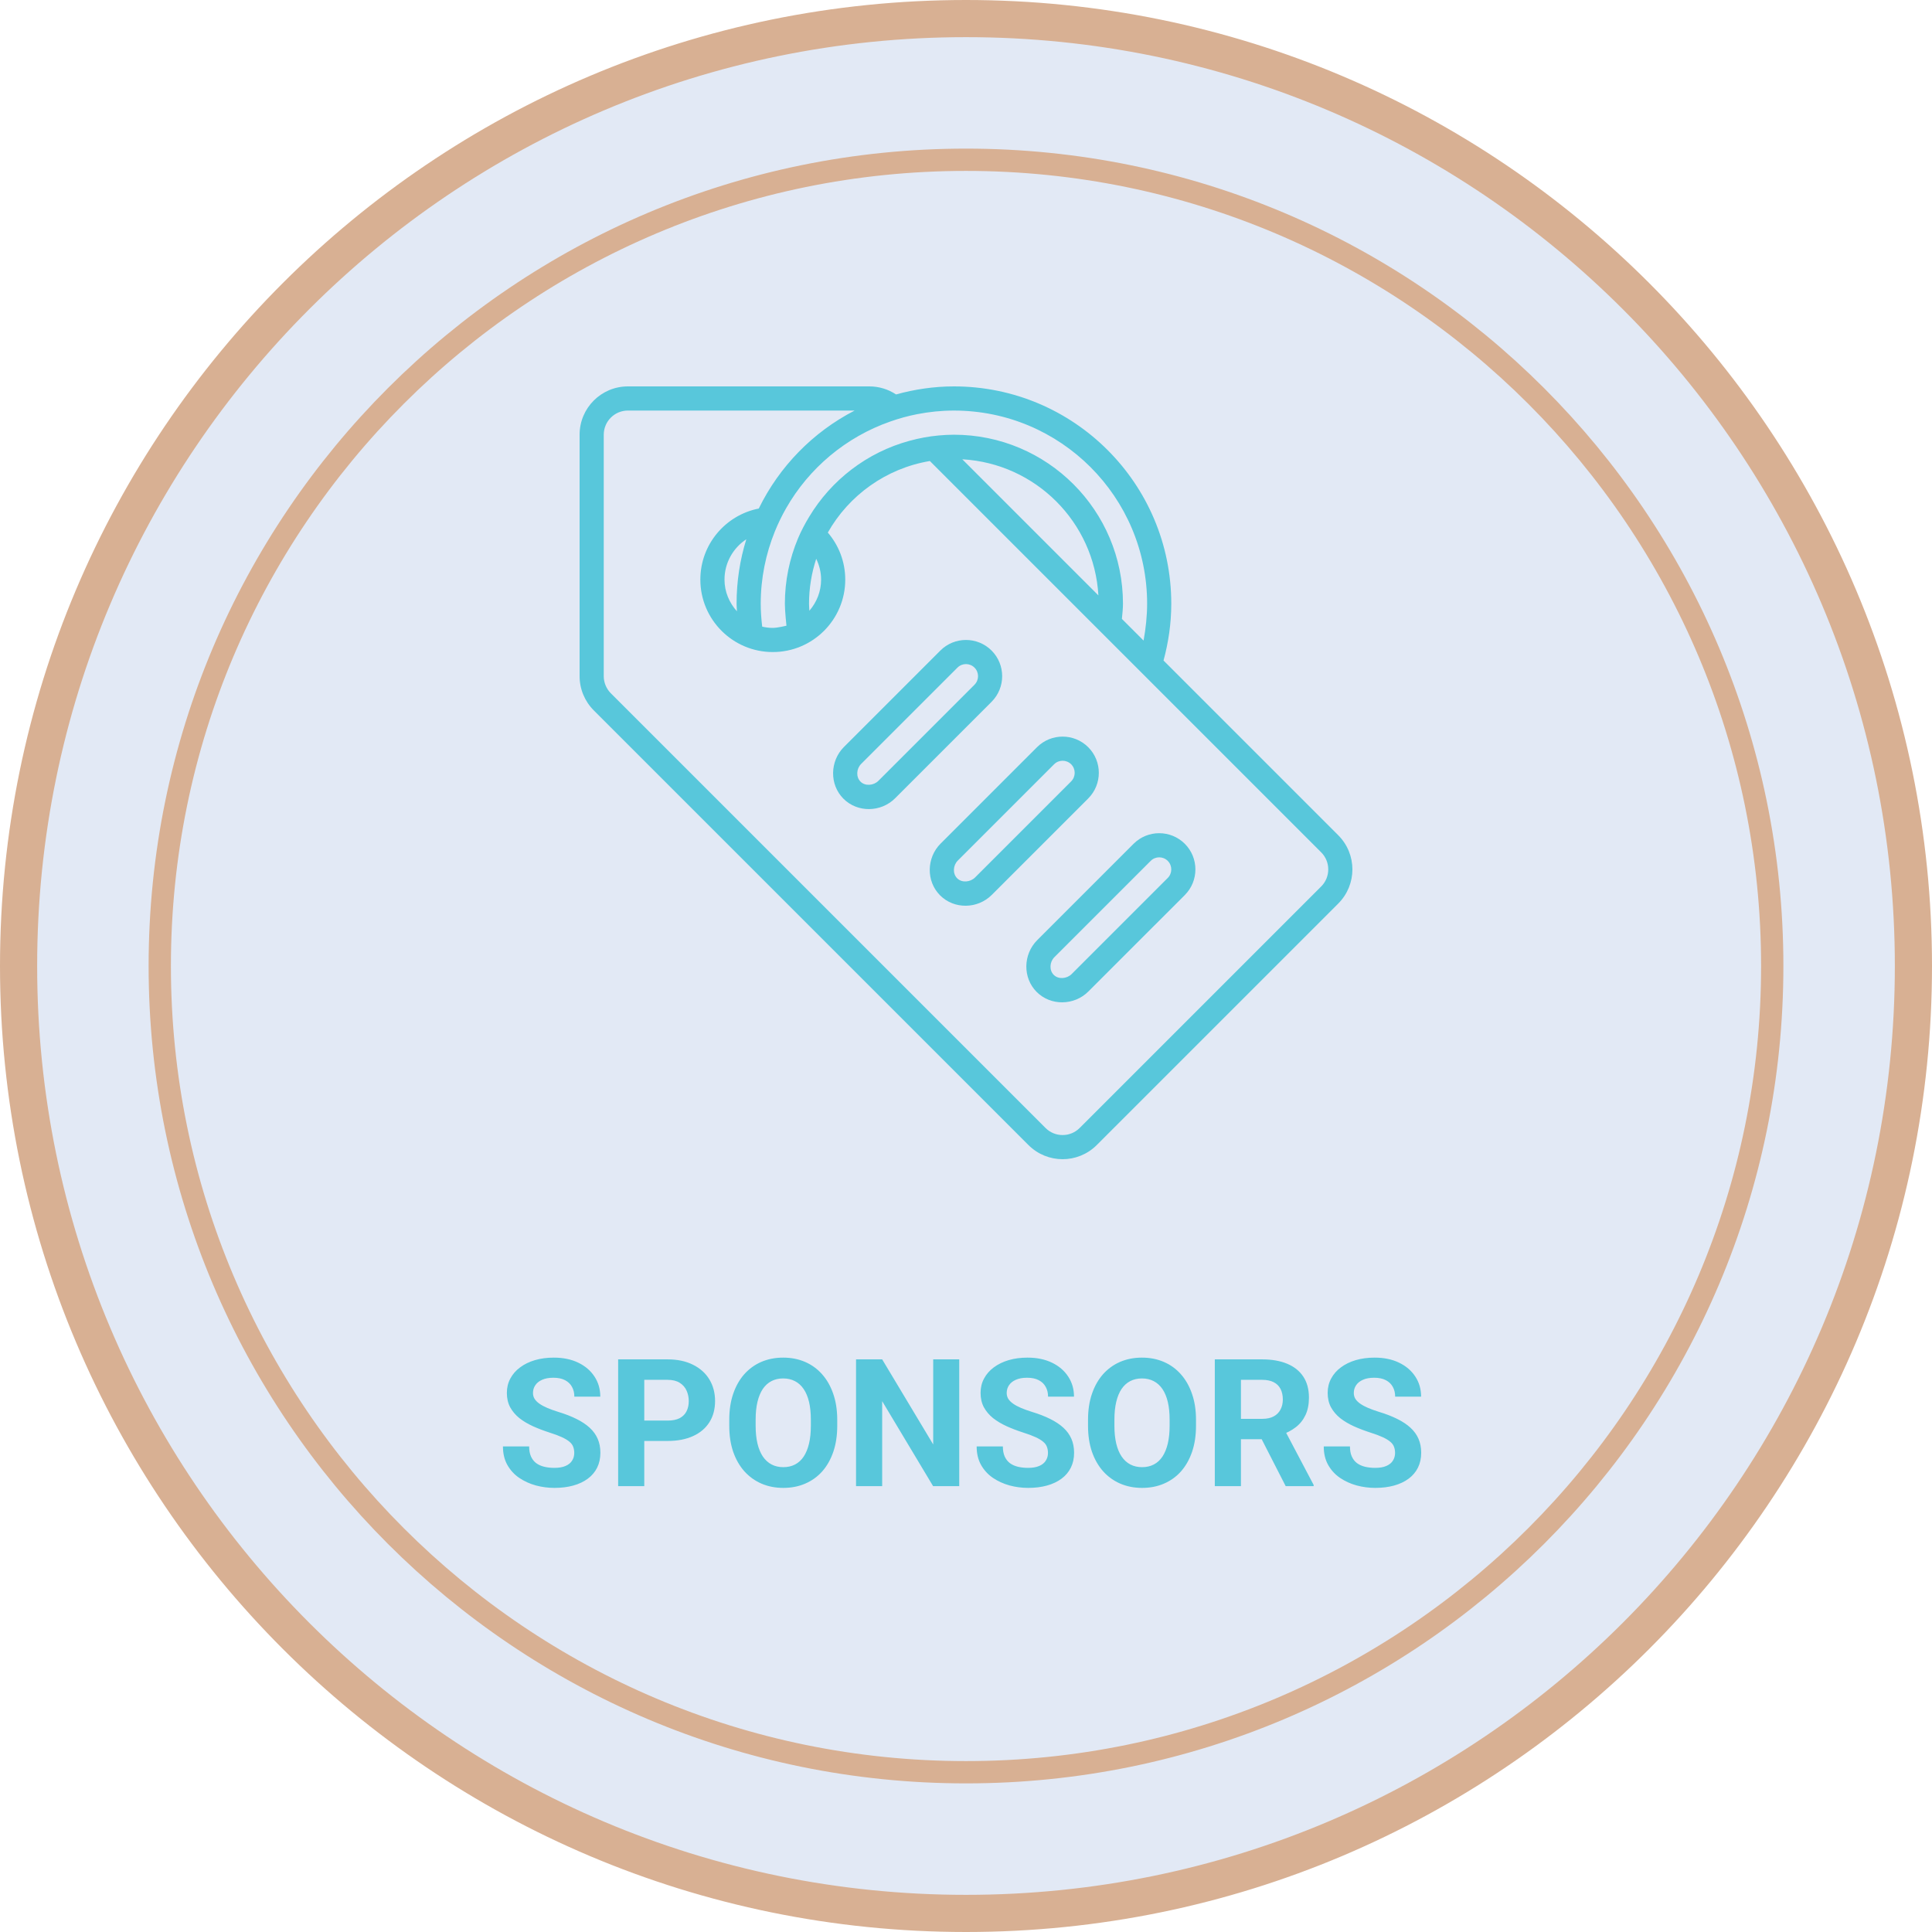
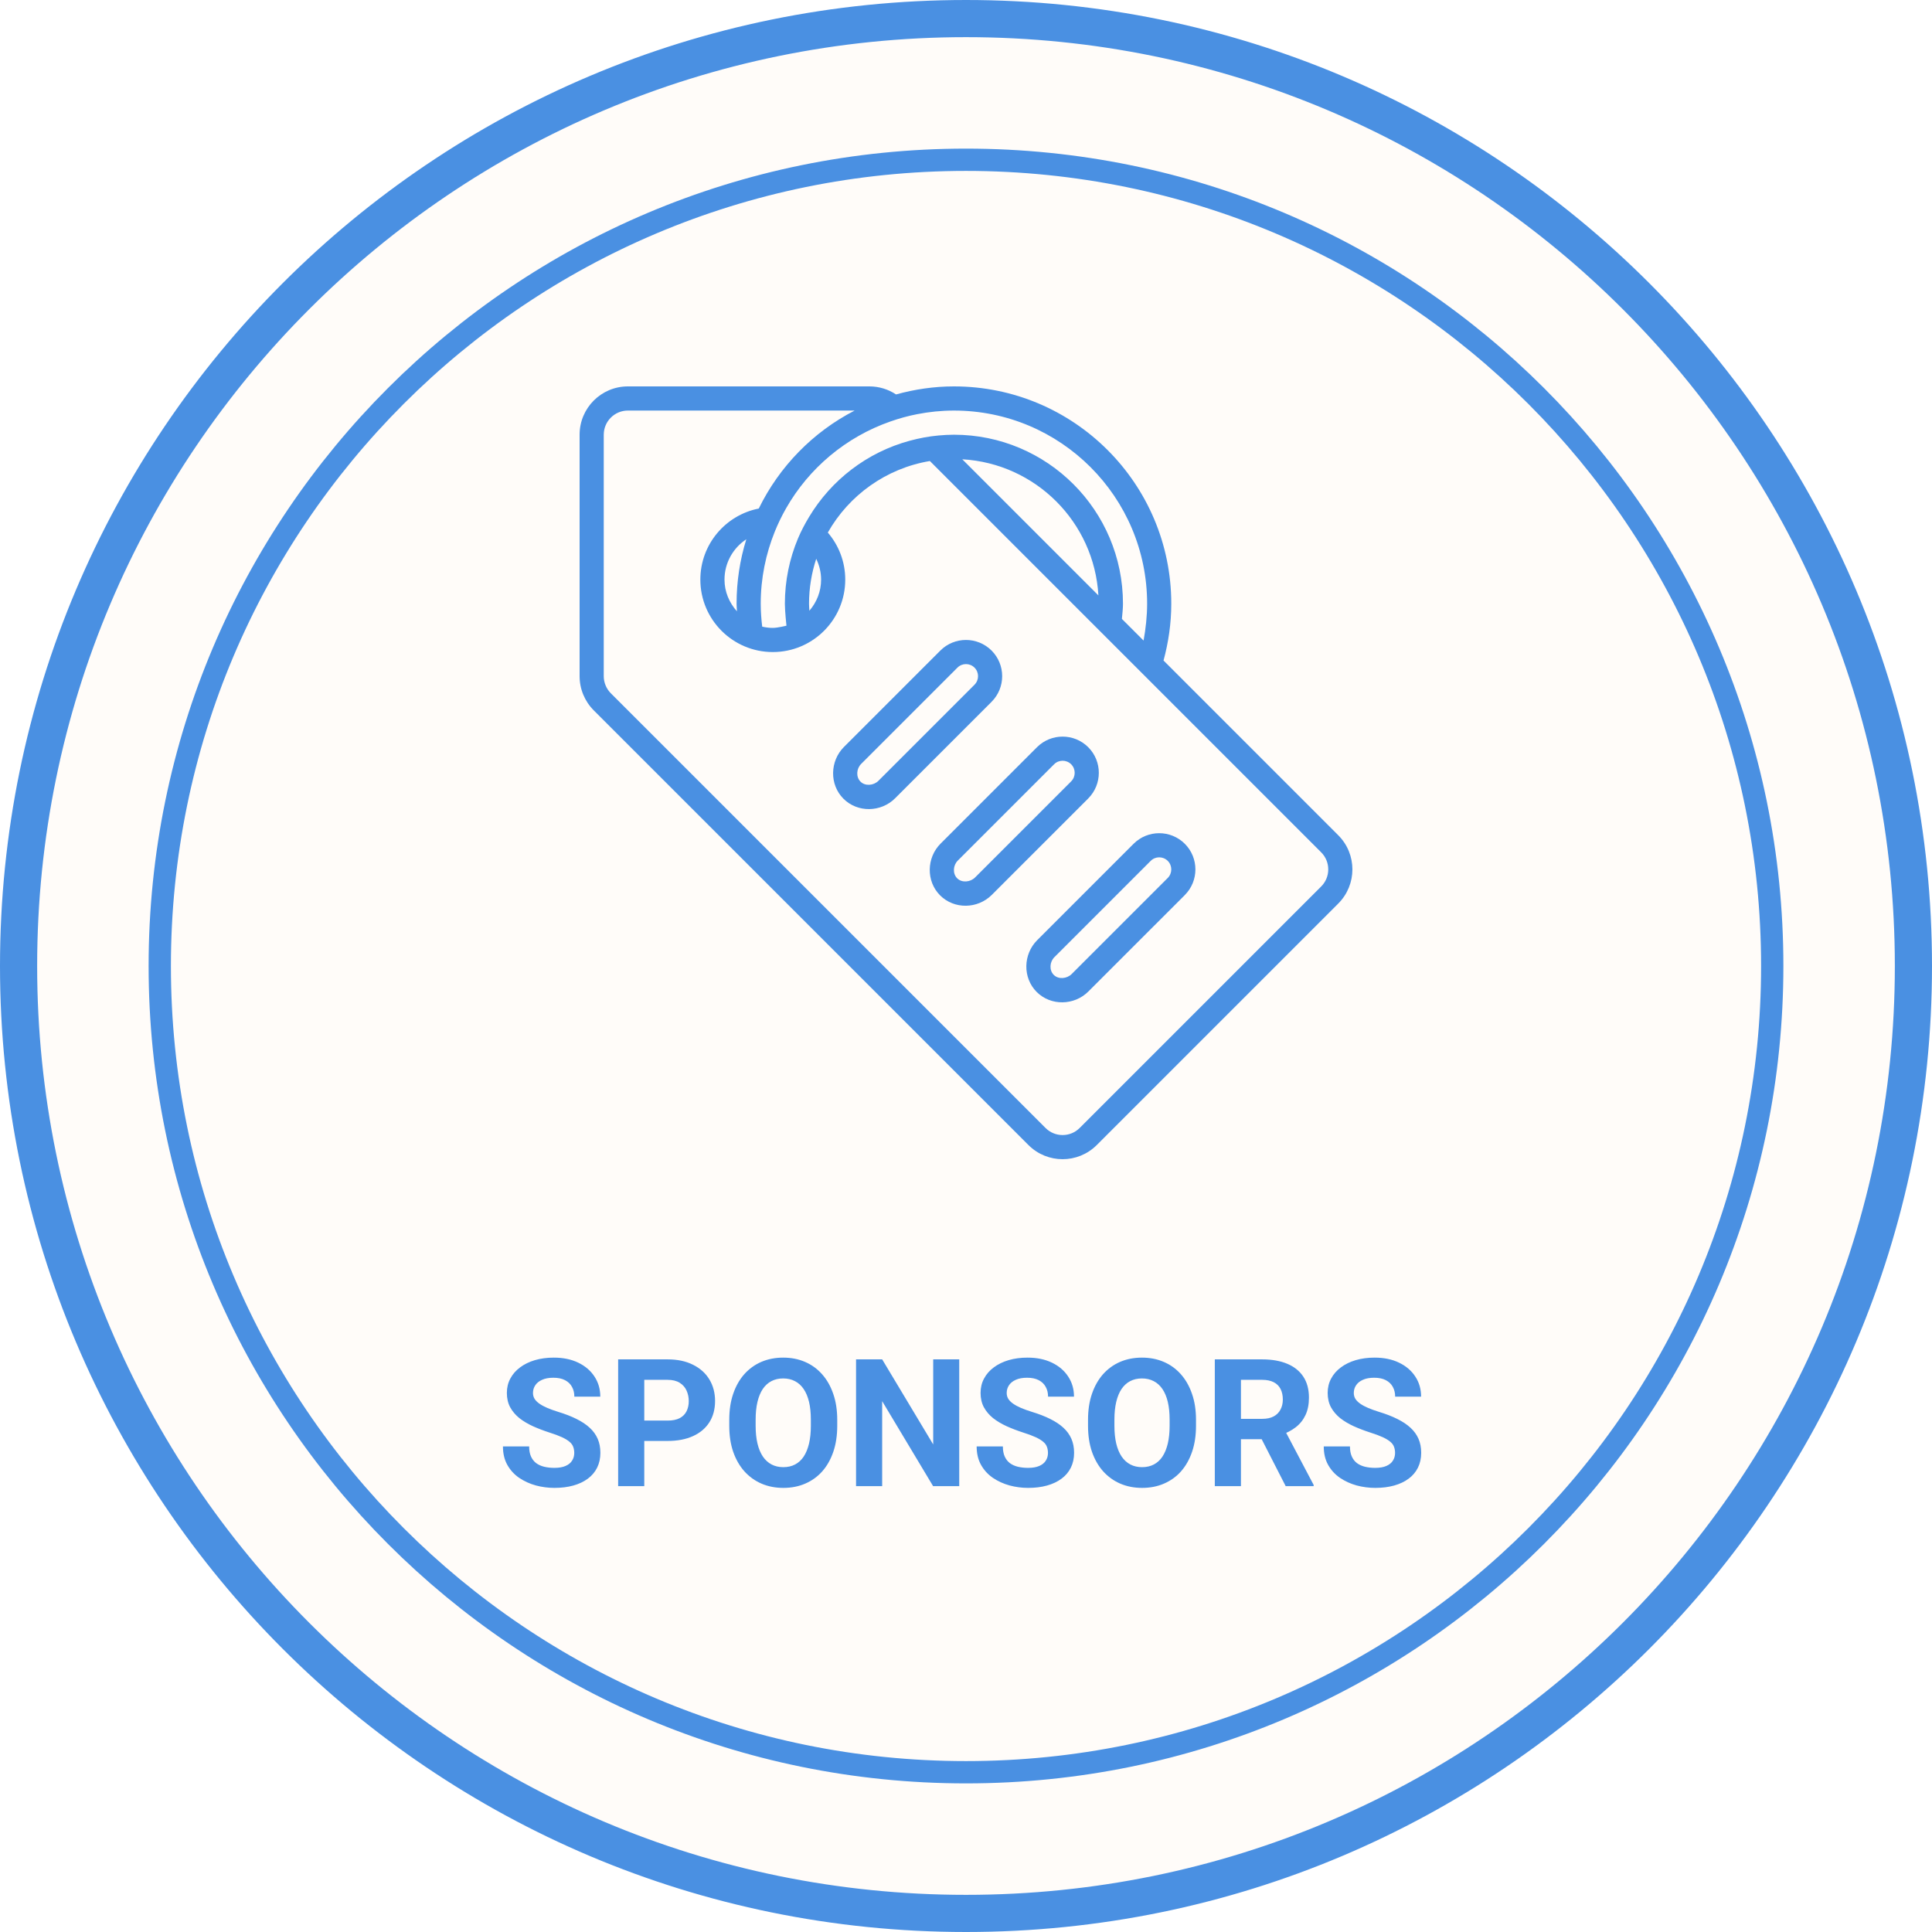
<svg xmlns="http://www.w3.org/2000/svg" width="260" height="260" viewBox="0 0 260 260" fill="none">
-   <circle cx="130" cy="130" r="127.5" fill="#E2E9F5" stroke="#D8B093" stroke-width="5" />
-   <circle cx="130" cy="130" r="108.5" fill="#E2E9F5" stroke="#D8B093" stroke-width="3" />
-   <path d="M77.281 195.535C77.281 195.23 77.234 194.957 77.141 194.715C77.055 194.465 76.891 194.238 76.648 194.035C76.406 193.824 76.066 193.617 75.629 193.414C75.191 193.211 74.625 193 73.93 192.781C73.156 192.531 72.422 192.25 71.727 191.938C71.039 191.625 70.43 191.262 69.898 190.848C69.375 190.426 68.961 189.938 68.656 189.383C68.359 188.828 68.211 188.184 68.211 187.449C68.211 186.738 68.367 186.094 68.68 185.516C68.992 184.93 69.43 184.43 69.992 184.016C70.555 183.594 71.219 183.27 71.984 183.043C72.758 182.816 73.606 182.703 74.527 182.703C75.785 182.703 76.883 182.93 77.82 183.383C78.758 183.836 79.484 184.457 80 185.246C80.523 186.035 80.785 186.938 80.785 187.953H77.293C77.293 187.453 77.188 187.016 76.977 186.641C76.773 186.258 76.461 185.957 76.039 185.738C75.625 185.52 75.102 185.41 74.469 185.41C73.859 185.41 73.352 185.504 72.945 185.691C72.539 185.871 72.234 186.117 72.031 186.43C71.828 186.734 71.727 187.078 71.727 187.461C71.727 187.75 71.797 188.012 71.938 188.246C72.086 188.48 72.305 188.699 72.594 188.902C72.883 189.105 73.238 189.297 73.66 189.477C74.082 189.656 74.57 189.832 75.125 190.004C76.055 190.285 76.871 190.602 77.574 190.953C78.285 191.305 78.879 191.699 79.356 192.137C79.832 192.574 80.191 193.07 80.434 193.625C80.676 194.18 80.797 194.809 80.797 195.512C80.797 196.254 80.652 196.918 80.363 197.504C80.074 198.09 79.656 198.586 79.109 198.992C78.562 199.398 77.91 199.707 77.152 199.918C76.394 200.129 75.547 200.234 74.609 200.234C73.766 200.234 72.934 200.125 72.113 199.906C71.293 199.68 70.547 199.34 69.875 198.887C69.211 198.434 68.68 197.855 68.281 197.152C67.883 196.449 67.684 195.617 67.684 194.656H71.211C71.211 195.188 71.293 195.637 71.457 196.004C71.621 196.371 71.852 196.668 72.148 196.895C72.453 197.121 72.812 197.285 73.227 197.387C73.648 197.488 74.109 197.539 74.609 197.539C75.219 197.539 75.719 197.453 76.109 197.281C76.508 197.109 76.801 196.871 76.988 196.566C77.184 196.262 77.281 195.918 77.281 195.535ZM89.832 193.918H85.484V191.176H89.832C90.504 191.176 91.051 191.066 91.473 190.848C91.894 190.621 92.203 190.309 92.398 189.91C92.594 189.512 92.691 189.062 92.691 188.562C92.691 188.055 92.594 187.582 92.398 187.145C92.203 186.707 91.894 186.355 91.473 186.09C91.051 185.824 90.504 185.691 89.832 185.691H86.703V200H83.188V182.938H89.832C91.168 182.938 92.312 183.18 93.266 183.664C94.227 184.141 94.961 184.801 95.469 185.645C95.977 186.488 96.231 187.453 96.231 188.539C96.231 189.641 95.977 190.594 95.469 191.398C94.961 192.203 94.227 192.824 93.266 193.262C92.312 193.699 91.168 193.918 89.832 193.918ZM112.672 191.07V191.879C112.672 193.176 112.496 194.34 112.145 195.371C111.793 196.402 111.297 197.281 110.656 198.008C110.016 198.727 109.25 199.277 108.359 199.66C107.477 200.043 106.496 200.234 105.418 200.234C104.348 200.234 103.367 200.043 102.477 199.66C101.594 199.277 100.828 198.727 100.18 198.008C99.531 197.281 99.027 196.402 98.668 195.371C98.316 194.34 98.141 193.176 98.141 191.879V191.07C98.141 189.766 98.316 188.602 98.668 187.578C99.019 186.547 99.516 185.668 100.156 184.941C100.805 184.215 101.57 183.66 102.453 183.277C103.344 182.895 104.324 182.703 105.395 182.703C106.473 182.703 107.453 182.895 108.336 183.277C109.227 183.66 109.992 184.215 110.633 184.941C111.281 185.668 111.781 186.547 112.133 187.578C112.492 188.602 112.672 189.766 112.672 191.07ZM109.121 191.879V191.047C109.121 190.141 109.039 189.344 108.875 188.656C108.711 187.969 108.469 187.391 108.148 186.922C107.828 186.453 107.438 186.102 106.977 185.867C106.516 185.625 105.988 185.504 105.395 185.504C104.801 185.504 104.273 185.625 103.812 185.867C103.359 186.102 102.973 186.453 102.652 186.922C102.34 187.391 102.102 187.969 101.938 188.656C101.773 189.344 101.691 190.141 101.691 191.047V191.879C101.691 192.777 101.773 193.574 101.938 194.27C102.102 194.957 102.344 195.539 102.664 196.016C102.984 196.484 103.375 196.84 103.836 197.082C104.297 197.324 104.824 197.445 105.418 197.445C106.012 197.445 106.539 197.324 107 197.082C107.461 196.84 107.848 196.484 108.16 196.016C108.473 195.539 108.711 194.957 108.875 194.27C109.039 193.574 109.121 192.777 109.121 191.879ZM129.09 182.938V200H125.574L118.719 188.562V200H115.203V182.938H118.719L125.586 194.387V182.938H129.09ZM141.031 195.535C141.031 195.23 140.984 194.957 140.891 194.715C140.805 194.465 140.641 194.238 140.398 194.035C140.156 193.824 139.816 193.617 139.379 193.414C138.941 193.211 138.375 193 137.68 192.781C136.906 192.531 136.172 192.25 135.477 191.938C134.789 191.625 134.18 191.262 133.648 190.848C133.125 190.426 132.711 189.938 132.406 189.383C132.109 188.828 131.961 188.184 131.961 187.449C131.961 186.738 132.117 186.094 132.43 185.516C132.742 184.93 133.18 184.43 133.742 184.016C134.305 183.594 134.969 183.27 135.734 183.043C136.508 182.816 137.355 182.703 138.277 182.703C139.535 182.703 140.633 182.93 141.57 183.383C142.508 183.836 143.234 184.457 143.75 185.246C144.273 186.035 144.535 186.938 144.535 187.953H141.043C141.043 187.453 140.938 187.016 140.727 186.641C140.523 186.258 140.211 185.957 139.789 185.738C139.375 185.52 138.852 185.41 138.219 185.41C137.609 185.41 137.102 185.504 136.695 185.691C136.289 185.871 135.984 186.117 135.781 186.43C135.578 186.734 135.477 187.078 135.477 187.461C135.477 187.75 135.547 188.012 135.688 188.246C135.836 188.48 136.055 188.699 136.344 188.902C136.633 189.105 136.988 189.297 137.41 189.477C137.832 189.656 138.32 189.832 138.875 190.004C139.805 190.285 140.621 190.602 141.324 190.953C142.035 191.305 142.629 191.699 143.105 192.137C143.582 192.574 143.941 193.07 144.184 193.625C144.426 194.18 144.547 194.809 144.547 195.512C144.547 196.254 144.402 196.918 144.113 197.504C143.824 198.09 143.406 198.586 142.859 198.992C142.312 199.398 141.66 199.707 140.902 199.918C140.145 200.129 139.297 200.234 138.359 200.234C137.516 200.234 136.684 200.125 135.863 199.906C135.043 199.68 134.297 199.34 133.625 198.887C132.961 198.434 132.43 197.855 132.031 197.152C131.633 196.449 131.434 195.617 131.434 194.656H134.961C134.961 195.188 135.043 195.637 135.207 196.004C135.371 196.371 135.602 196.668 135.898 196.895C136.203 197.121 136.562 197.285 136.977 197.387C137.398 197.488 137.859 197.539 138.359 197.539C138.969 197.539 139.469 197.453 139.859 197.281C140.258 197.109 140.551 196.871 140.738 196.566C140.934 196.262 141.031 195.918 141.031 195.535ZM160.953 191.07V191.879C160.953 193.176 160.777 194.34 160.426 195.371C160.074 196.402 159.578 197.281 158.938 198.008C158.297 198.727 157.531 199.277 156.641 199.66C155.758 200.043 154.777 200.234 153.699 200.234C152.629 200.234 151.648 200.043 150.758 199.66C149.875 199.277 149.109 198.727 148.461 198.008C147.812 197.281 147.309 196.402 146.949 195.371C146.598 194.34 146.422 193.176 146.422 191.879V191.07C146.422 189.766 146.598 188.602 146.949 187.578C147.301 186.547 147.797 185.668 148.438 184.941C149.086 184.215 149.852 183.66 150.734 183.277C151.625 182.895 152.605 182.703 153.676 182.703C154.754 182.703 155.734 182.895 156.617 183.277C157.508 183.66 158.273 184.215 158.914 184.941C159.562 185.668 160.062 186.547 160.414 187.578C160.773 188.602 160.953 189.766 160.953 191.07ZM157.402 191.879V191.047C157.402 190.141 157.32 189.344 157.156 188.656C156.992 187.969 156.75 187.391 156.43 186.922C156.109 186.453 155.719 186.102 155.258 185.867C154.797 185.625 154.27 185.504 153.676 185.504C153.082 185.504 152.555 185.625 152.094 185.867C151.641 186.102 151.254 186.453 150.934 186.922C150.621 187.391 150.383 187.969 150.219 188.656C150.055 189.344 149.973 190.141 149.973 191.047V191.879C149.973 192.777 150.055 193.574 150.219 194.27C150.383 194.957 150.625 195.539 150.945 196.016C151.266 196.484 151.656 196.84 152.117 197.082C152.578 197.324 153.105 197.445 153.699 197.445C154.293 197.445 154.82 197.324 155.281 197.082C155.742 196.84 156.129 196.484 156.441 196.016C156.754 195.539 156.992 194.957 157.156 194.27C157.32 193.574 157.402 192.777 157.402 191.879ZM163.484 182.938H169.848C171.152 182.938 172.273 183.133 173.211 183.523C174.156 183.914 174.883 184.492 175.391 185.258C175.898 186.023 176.152 186.965 176.152 188.082C176.152 188.996 175.996 189.781 175.684 190.438C175.379 191.086 174.945 191.629 174.383 192.066C173.828 192.496 173.176 192.84 172.426 193.098L171.312 193.684H165.781L165.758 190.941H169.871C170.488 190.941 171 190.832 171.406 190.613C171.812 190.395 172.117 190.09 172.32 189.699C172.531 189.309 172.637 188.855 172.637 188.34C172.637 187.793 172.535 187.32 172.332 186.922C172.129 186.523 171.82 186.219 171.406 186.008C170.992 185.797 170.473 185.691 169.848 185.691H167V200H163.484V182.938ZM173.023 200L169.133 192.395L172.848 192.371L176.785 199.836V200H173.023ZM187.742 195.535C187.742 195.23 187.695 194.957 187.602 194.715C187.516 194.465 187.352 194.238 187.109 194.035C186.867 193.824 186.527 193.617 186.09 193.414C185.652 193.211 185.086 193 184.391 192.781C183.617 192.531 182.883 192.25 182.188 191.938C181.5 191.625 180.891 191.262 180.359 190.848C179.836 190.426 179.422 189.938 179.117 189.383C178.82 188.828 178.672 188.184 178.672 187.449C178.672 186.738 178.828 186.094 179.141 185.516C179.453 184.93 179.891 184.43 180.453 184.016C181.016 183.594 181.68 183.27 182.445 183.043C183.219 182.816 184.066 182.703 184.988 182.703C186.246 182.703 187.344 182.93 188.281 183.383C189.219 183.836 189.945 184.457 190.461 185.246C190.984 186.035 191.246 186.938 191.246 187.953H187.754C187.754 187.453 187.648 187.016 187.438 186.641C187.234 186.258 186.922 185.957 186.5 185.738C186.086 185.52 185.562 185.41 184.93 185.41C184.32 185.41 183.812 185.504 183.406 185.691C183 185.871 182.695 186.117 182.492 186.43C182.289 186.734 182.188 187.078 182.188 187.461C182.188 187.75 182.258 188.012 182.398 188.246C182.547 188.48 182.766 188.699 183.055 188.902C183.344 189.105 183.699 189.297 184.121 189.477C184.543 189.656 185.031 189.832 185.586 190.004C186.516 190.285 187.332 190.602 188.035 190.953C188.746 191.305 189.34 191.699 189.816 192.137C190.293 192.574 190.652 193.07 190.895 193.625C191.137 194.18 191.258 194.809 191.258 195.512C191.258 196.254 191.113 196.918 190.824 197.504C190.535 198.09 190.117 198.586 189.57 198.992C189.023 199.398 188.371 199.707 187.613 199.918C186.855 200.129 186.008 200.234 185.07 200.234C184.227 200.234 183.395 200.125 182.574 199.906C181.754 199.68 181.008 199.34 180.336 198.887C179.672 198.434 179.141 197.855 178.742 197.152C178.344 196.449 178.145 195.617 178.145 194.656H181.672C181.672 195.188 181.754 195.637 181.918 196.004C182.082 196.371 182.312 196.668 182.609 196.895C182.914 197.121 183.273 197.285 183.688 197.387C184.109 197.488 184.57 197.539 185.07 197.539C185.68 197.539 186.18 197.453 186.57 197.281C186.969 197.109 187.262 196.871 187.449 196.566C187.645 196.262 187.742 195.918 187.742 195.535Z" fill="#58C7DB" />
-   <path d="M180.096 112.405L156.564 88.871L156.583 88.889C157.242 86.452 157.625 83.897 157.625 81.25C157.625 65.097 144.529 52 128.375 52C125.673 52 123.068 52.397 120.586 53.082C119.53 52.383 118.285 52 117 52H84.5C80.91 52 78 54.91 78 58.5V91C78 92.724 78.686 94.377 79.904 95.596L138.405 154.096C139.672 155.365 141.338 156 143 156C144.662 156 146.328 155.365 147.596 154.096L180.096 121.596C182.635 119.059 182.635 114.941 180.096 112.405ZM128.375 55.252C142.735 55.252 154.375 66.891 154.375 81.252C154.375 82.882 154.185 84.645 153.896 86.205L151.019 83.328L150.98 83.288C151.042 82.639 151.125 81.872 151.125 81.252C151.125 68.689 140.94 58.502 128.375 58.502C127.673 58.502 126.984 58.544 126.298 58.606C124.966 58.726 123.672 58.976 122.413 59.317C116.685 60.869 111.867 64.597 108.882 69.568C108.321 70.499 107.809 71.461 107.385 72.473C106.254 75.176 105.625 78.14 105.625 81.252C105.625 82.254 105.838 84.204 105.838 84.204C105.838 84.204 104.644 84.5 104 84.5C103.508 84.5 103.033 84.435 102.573 84.331C102.512 84.318 102.52 84.318 102.573 84.331C102.455 83.319 102.375 82.296 102.375 81.252C102.375 77.81 103.059 74.534 104.273 71.529C104.709 70.454 105.211 69.418 105.779 68.421C108.865 62.998 113.844 58.809 119.819 56.724C120.989 56.314 122.189 55.975 123.429 55.737C125.029 55.425 126.682 55.252 128.375 55.252ZM147.818 80.127L129.5 61.809C139.368 62.372 147.253 70.257 147.818 80.127ZM110.5 78C110.5 79.61 109.897 81.063 108.922 82.191C108.909 81.879 108.875 81.57 108.875 81.252C108.875 79.138 109.221 77.108 109.844 75.2C110.253 76.052 110.5 76.994 110.5 78ZM99.125 81.25C99.125 81.593 99.161 81.929 99.175 82.269C98.153 81.126 97.5 79.654 97.5 78C97.5 75.73 98.67 73.734 100.435 72.573C99.583 75.316 99.125 78.229 99.125 81.25ZM177.798 119.298L145.296 151.798C144.684 152.412 143.868 152.75 143 152.75C142.132 152.75 141.317 152.412 140.702 151.798L82.202 93.298C81.598 92.692 81.25 91.853 81.25 91V58.5C81.25 56.706 82.708 55.25 84.5 55.25H115.014C109.415 58.134 104.882 62.769 102.112 68.437C97.632 69.316 94.25 73.261 94.25 78C94.25 83.384 98.616 87.75 104 87.75C109.384 87.75 113.75 83.384 113.75 78C113.75 75.582 112.864 73.372 111.405 71.669C114.246 66.651 119.241 63.031 125.138 62.042L177.798 114.702C178.412 115.317 178.75 116.132 178.75 117C178.75 117.868 178.412 118.684 177.798 119.298Z" fill="#58C7DB" />
-   <path d="M159.448 113.555C157.547 111.654 154.455 111.652 152.553 113.553L139.579 126.527C137.68 128.427 137.61 131.591 139.511 133.492C141.409 135.393 144.562 135.335 146.463 133.434L159.45 120.45H159.447C161.348 118.549 161.348 115.455 159.448 113.555ZM157.149 118.152L144.214 131.087C143.579 131.722 142.439 131.83 141.809 131.194C141.174 130.559 141.256 129.449 141.892 128.814L154.853 115.853C155.488 115.217 156.515 115.217 157.151 115.853C157.784 116.486 157.784 117.517 157.149 118.152Z" fill="#58C7DB" />
-   <path d="M146.448 107.452C148.35 105.55 148.35 102.456 146.45 100.557C144.549 98.655 141.456 98.654 139.555 100.555L126.581 113.529C124.681 115.429 124.612 118.593 126.513 120.494C128.411 122.395 131.563 122.337 133.465 120.435L146.452 107.452H146.448ZM144.151 105.154L131.216 118.089C130.58 118.724 129.441 118.831 128.811 118.196C128.175 117.561 128.258 116.451 128.893 115.815L141.854 102.854C142.49 102.219 143.517 102.219 144.152 102.854C144.786 103.488 144.786 104.518 144.151 105.154Z" fill="#58C7DB" />
-   <path d="M133.442 94.445C135.343 92.544 135.343 89.45 133.443 87.55C131.542 85.649 128.45 85.647 126.549 87.548L113.575 100.522C111.675 102.422 111.605 105.586 113.506 107.487C115.404 109.388 118.557 109.33 120.458 107.429L133.445 94.445H133.442ZM131.144 92.147L118.209 105.082C117.574 105.718 116.435 105.825 115.804 105.189C115.169 104.554 115.252 103.444 115.887 102.809L128.848 89.848C129.483 89.212 130.51 89.212 131.146 89.848C131.779 90.481 131.779 91.512 131.144 92.147Z" fill="#58C7DB" />
+   <circle cx="130" cy="130" r="127.5" fill="#FFFCF9" stroke="#4A90E2" stroke-width="5" />
+   <circle cx="130" cy="130" r="108.5" fill="#FFFCF9" stroke="#4A90E2" stroke-width="3" />
+   <path d="M77.281 195.535C77.281 195.23 77.234 194.957 77.141 194.715C77.055 194.465 76.891 194.238 76.648 194.035C76.406 193.824 76.066 193.617 75.629 193.414C75.191 193.211 74.625 193 73.93 192.781C73.156 192.531 72.422 192.25 71.727 191.938C71.039 191.625 70.43 191.262 69.898 190.848C69.375 190.426 68.961 189.938 68.656 189.383C68.359 188.828 68.211 188.184 68.211 187.449C68.211 186.738 68.367 186.094 68.68 185.516C68.992 184.93 69.43 184.43 69.992 184.016C70.555 183.594 71.219 183.27 71.984 183.043C72.758 182.816 73.606 182.703 74.527 182.703C75.785 182.703 76.883 182.93 77.82 183.383C78.758 183.836 79.484 184.457 80 185.246C80.523 186.035 80.785 186.938 80.785 187.953H77.293C77.293 187.453 77.188 187.016 76.977 186.641C76.773 186.258 76.461 185.957 76.039 185.738C75.625 185.52 75.102 185.41 74.469 185.41C73.859 185.41 73.352 185.504 72.945 185.691C72.539 185.871 72.234 186.117 72.031 186.43C71.828 186.734 71.727 187.078 71.727 187.461C71.727 187.75 71.797 188.012 71.938 188.246C72.086 188.48 72.305 188.699 72.594 188.902C72.883 189.105 73.238 189.297 73.66 189.477C74.082 189.656 74.57 189.832 75.125 190.004C76.055 190.285 76.871 190.602 77.574 190.953C78.285 191.305 78.879 191.699 79.356 192.137C79.832 192.574 80.191 193.07 80.434 193.625C80.676 194.18 80.797 194.809 80.797 195.512C80.797 196.254 80.652 196.918 80.363 197.504C80.074 198.09 79.656 198.586 79.109 198.992C78.562 199.398 77.91 199.707 77.152 199.918C76.394 200.129 75.547 200.234 74.609 200.234C73.766 200.234 72.934 200.125 72.113 199.906C71.293 199.68 70.547 199.34 69.875 198.887C69.211 198.434 68.68 197.855 68.281 197.152C67.883 196.449 67.684 195.617 67.684 194.656H71.211C71.211 195.188 71.293 195.637 71.457 196.004C71.621 196.371 71.852 196.668 72.148 196.895C72.453 197.121 72.812 197.285 73.227 197.387C73.648 197.488 74.109 197.539 74.609 197.539C75.219 197.539 75.719 197.453 76.109 197.281C76.508 197.109 76.801 196.871 76.988 196.566C77.184 196.262 77.281 195.918 77.281 195.535ZM89.832 193.918H85.484V191.176H89.832C90.504 191.176 91.051 191.066 91.473 190.848C91.894 190.621 92.203 190.309 92.398 189.91C92.594 189.512 92.691 189.062 92.691 188.562C92.691 188.055 92.594 187.582 92.398 187.145C92.203 186.707 91.894 186.355 91.473 186.09C91.051 185.824 90.504 185.691 89.832 185.691H86.703V200H83.188V182.938H89.832C91.168 182.938 92.312 183.18 93.266 183.664C94.227 184.141 94.961 184.801 95.469 185.645C95.977 186.488 96.231 187.453 96.231 188.539C96.231 189.641 95.977 190.594 95.469 191.398C94.961 192.203 94.227 192.824 93.266 193.262C92.312 193.699 91.168 193.918 89.832 193.918ZM112.672 191.07V191.879C112.672 193.176 112.496 194.34 112.145 195.371C111.793 196.402 111.297 197.281 110.656 198.008C110.016 198.727 109.25 199.277 108.359 199.66C107.477 200.043 106.496 200.234 105.418 200.234C104.348 200.234 103.367 200.043 102.477 199.66C101.594 199.277 100.828 198.727 100.18 198.008C99.531 197.281 99.027 196.402 98.668 195.371C98.316 194.34 98.141 193.176 98.141 191.879V191.07C98.141 189.766 98.316 188.602 98.668 187.578C99.019 186.547 99.516 185.668 100.156 184.941C100.805 184.215 101.57 183.66 102.453 183.277C103.344 182.895 104.324 182.703 105.395 182.703C106.473 182.703 107.453 182.895 108.336 183.277C109.227 183.66 109.992 184.215 110.633 184.941C111.281 185.668 111.781 186.547 112.133 187.578C112.492 188.602 112.672 189.766 112.672 191.07ZM109.121 191.879V191.047C109.121 190.141 109.039 189.344 108.875 188.656C108.711 187.969 108.469 187.391 108.148 186.922C107.828 186.453 107.438 186.102 106.977 185.867C106.516 185.625 105.988 185.504 105.395 185.504C104.801 185.504 104.273 185.625 103.812 185.867C103.359 186.102 102.973 186.453 102.652 186.922C102.34 187.391 102.102 187.969 101.938 188.656C101.773 189.344 101.691 190.141 101.691 191.047V191.879C101.691 192.777 101.773 193.574 101.938 194.27C102.102 194.957 102.344 195.539 102.664 196.016C102.984 196.484 103.375 196.84 103.836 197.082C104.297 197.324 104.824 197.445 105.418 197.445C106.012 197.445 106.539 197.324 107 197.082C107.461 196.84 107.848 196.484 108.16 196.016C108.473 195.539 108.711 194.957 108.875 194.27C109.039 193.574 109.121 192.777 109.121 191.879ZM129.09 182.938V200H125.574L118.719 188.562V200H115.203V182.938H118.719L125.586 194.387V182.938H129.09ZM141.031 195.535C141.031 195.23 140.984 194.957 140.891 194.715C140.805 194.465 140.641 194.238 140.398 194.035C140.156 193.824 139.816 193.617 139.379 193.414C138.941 193.211 138.375 193 137.68 192.781C136.906 192.531 136.172 192.25 135.477 191.938C134.789 191.625 134.18 191.262 133.648 190.848C133.125 190.426 132.711 189.938 132.406 189.383C132.109 188.828 131.961 188.184 131.961 187.449C131.961 186.738 132.117 186.094 132.43 185.516C132.742 184.93 133.18 184.43 133.742 184.016C134.305 183.594 134.969 183.27 135.734 183.043C136.508 182.816 137.355 182.703 138.277 182.703C139.535 182.703 140.633 182.93 141.57 183.383C142.508 183.836 143.234 184.457 143.75 185.246C144.273 186.035 144.535 186.938 144.535 187.953H141.043C141.043 187.453 140.938 187.016 140.727 186.641C140.523 186.258 140.211 185.957 139.789 185.738C139.375 185.52 138.852 185.41 138.219 185.41C137.609 185.41 137.102 185.504 136.695 185.691C136.289 185.871 135.984 186.117 135.781 186.43C135.578 186.734 135.477 187.078 135.477 187.461C135.477 187.75 135.547 188.012 135.688 188.246C135.836 188.48 136.055 188.699 136.344 188.902C136.633 189.105 136.988 189.297 137.41 189.477C137.832 189.656 138.32 189.832 138.875 190.004C139.805 190.285 140.621 190.602 141.324 190.953C142.035 191.305 142.629 191.699 143.105 192.137C143.582 192.574 143.941 193.07 144.184 193.625C144.426 194.18 144.547 194.809 144.547 195.512C144.547 196.254 144.402 196.918 144.113 197.504C143.824 198.09 143.406 198.586 142.859 198.992C142.312 199.398 141.66 199.707 140.902 199.918C140.145 200.129 139.297 200.234 138.359 200.234C137.516 200.234 136.684 200.125 135.863 199.906C135.043 199.68 134.297 199.34 133.625 198.887C132.961 198.434 132.43 197.855 132.031 197.152C131.633 196.449 131.434 195.617 131.434 194.656H134.961C134.961 195.188 135.043 195.637 135.207 196.004C135.371 196.371 135.602 196.668 135.898 196.895C136.203 197.121 136.562 197.285 136.977 197.387C137.398 197.488 137.859 197.539 138.359 197.539C138.969 197.539 139.469 197.453 139.859 197.281C140.258 197.109 140.551 196.871 140.738 196.566C140.934 196.262 141.031 195.918 141.031 195.535ZM160.953 191.07V191.879C160.953 193.176 160.777 194.34 160.426 195.371C160.074 196.402 159.578 197.281 158.938 198.008C158.297 198.727 157.531 199.277 156.641 199.66C155.758 200.043 154.777 200.234 153.699 200.234C152.629 200.234 151.648 200.043 150.758 199.66C149.875 199.277 149.109 198.727 148.461 198.008C147.812 197.281 147.309 196.402 146.949 195.371C146.598 194.34 146.422 193.176 146.422 191.879V191.07C146.422 189.766 146.598 188.602 146.949 187.578C147.301 186.547 147.797 185.668 148.438 184.941C149.086 184.215 149.852 183.66 150.734 183.277C151.625 182.895 152.605 182.703 153.676 182.703C154.754 182.703 155.734 182.895 156.617 183.277C157.508 183.66 158.273 184.215 158.914 184.941C159.562 185.668 160.062 186.547 160.414 187.578C160.773 188.602 160.953 189.766 160.953 191.07ZM157.402 191.879V191.047C157.402 190.141 157.32 189.344 157.156 188.656C156.992 187.969 156.75 187.391 156.43 186.922C156.109 186.453 155.719 186.102 155.258 185.867C154.797 185.625 154.27 185.504 153.676 185.504C153.082 185.504 152.555 185.625 152.094 185.867C151.641 186.102 151.254 186.453 150.934 186.922C150.621 187.391 150.383 187.969 150.219 188.656C150.055 189.344 149.973 190.141 149.973 191.047V191.879C149.973 192.777 150.055 193.574 150.219 194.27C150.383 194.957 150.625 195.539 150.945 196.016C151.266 196.484 151.656 196.84 152.117 197.082C152.578 197.324 153.105 197.445 153.699 197.445C154.293 197.445 154.82 197.324 155.281 197.082C155.742 196.84 156.129 196.484 156.441 196.016C156.754 195.539 156.992 194.957 157.156 194.27C157.32 193.574 157.402 192.777 157.402 191.879ZM163.484 182.938H169.848C171.152 182.938 172.273 183.133 173.211 183.523C174.156 183.914 174.883 184.492 175.391 185.258C175.898 186.023 176.152 186.965 176.152 188.082C176.152 188.996 175.996 189.781 175.684 190.438C175.379 191.086 174.945 191.629 174.383 192.066C173.828 192.496 173.176 192.84 172.426 193.098L171.312 193.684H165.781L165.758 190.941H169.871C170.488 190.941 171 190.832 171.406 190.613C171.812 190.395 172.117 190.09 172.32 189.699C172.531 189.309 172.637 188.855 172.637 188.34C172.637 187.793 172.535 187.32 172.332 186.922C172.129 186.523 171.82 186.219 171.406 186.008C170.992 185.797 170.473 185.691 169.848 185.691H167V200H163.484V182.938ZM173.023 200L169.133 192.395L172.848 192.371L176.785 199.836V200H173.023ZM187.742 195.535C187.742 195.23 187.695 194.957 187.602 194.715C187.516 194.465 187.352 194.238 187.109 194.035C186.867 193.824 186.527 193.617 186.09 193.414C185.652 193.211 185.086 193 184.391 192.781C183.617 192.531 182.883 192.25 182.188 191.938C181.5 191.625 180.891 191.262 180.359 190.848C179.836 190.426 179.422 189.938 179.117 189.383C178.82 188.828 178.672 188.184 178.672 187.449C178.672 186.738 178.828 186.094 179.141 185.516C179.453 184.93 179.891 184.43 180.453 184.016C181.016 183.594 181.68 183.27 182.445 183.043C183.219 182.816 184.066 182.703 184.988 182.703C186.246 182.703 187.344 182.93 188.281 183.383C189.219 183.836 189.945 184.457 190.461 185.246C190.984 186.035 191.246 186.938 191.246 187.953H187.754C187.754 187.453 187.648 187.016 187.438 186.641C187.234 186.258 186.922 185.957 186.5 185.738C186.086 185.52 185.562 185.41 184.93 185.41C184.32 185.41 183.812 185.504 183.406 185.691C183 185.871 182.695 186.117 182.492 186.43C182.289 186.734 182.188 187.078 182.188 187.461C182.188 187.75 182.258 188.012 182.398 188.246C182.547 188.48 182.766 188.699 183.055 188.902C183.344 189.105 183.699 189.297 184.121 189.477C184.543 189.656 185.031 189.832 185.586 190.004C186.516 190.285 187.332 190.602 188.035 190.953C188.746 191.305 189.34 191.699 189.816 192.137C190.293 192.574 190.652 193.07 190.895 193.625C191.137 194.18 191.258 194.809 191.258 195.512C191.258 196.254 191.113 196.918 190.824 197.504C190.535 198.09 190.117 198.586 189.57 198.992C189.023 199.398 188.371 199.707 187.613 199.918C186.855 200.129 186.008 200.234 185.07 200.234C184.227 200.234 183.395 200.125 182.574 199.906C181.754 199.68 181.008 199.34 180.336 198.887C179.672 198.434 179.141 197.855 178.742 197.152C178.344 196.449 178.145 195.617 178.145 194.656H181.672C181.672 195.188 181.754 195.637 181.918 196.004C182.082 196.371 182.312 196.668 182.609 196.895C182.914 197.121 183.273 197.285 183.688 197.387C184.109 197.488 184.57 197.539 185.07 197.539C185.68 197.539 186.18 197.453 186.57 197.281C186.969 197.109 187.262 196.871 187.449 196.566C187.645 196.262 187.742 195.918 187.742 195.535Z" fill="#4A90E2" />
+   <path d="M180.096 112.405L156.564 88.871L156.583 88.889C157.242 86.452 157.625 83.897 157.625 81.25C157.625 65.097 144.529 52 128.375 52C125.673 52 123.068 52.397 120.586 53.082C119.53 52.383 118.285 52 117 52H84.5C80.91 52 78 54.91 78 58.5V91C78 92.724 78.686 94.377 79.904 95.596L138.405 154.096C139.672 155.365 141.338 156 143 156C144.662 156 146.328 155.365 147.596 154.096L180.096 121.596C182.635 119.059 182.635 114.941 180.096 112.405ZM128.375 55.252C142.735 55.252 154.375 66.891 154.375 81.252C154.375 82.882 154.185 84.645 153.896 86.205L151.019 83.328L150.98 83.288C151.042 82.639 151.125 81.872 151.125 81.252C151.125 68.689 140.94 58.502 128.375 58.502C127.673 58.502 126.984 58.544 126.298 58.606C124.966 58.726 123.672 58.976 122.413 59.317C116.685 60.869 111.867 64.597 108.882 69.568C108.321 70.499 107.809 71.461 107.385 72.473C106.254 75.176 105.625 78.14 105.625 81.252C105.625 82.254 105.838 84.204 105.838 84.204C105.838 84.204 104.644 84.5 104 84.5C103.508 84.5 103.033 84.435 102.573 84.331C102.52 84.318 102.512 84.318 102.573 84.331C102.455 83.319 102.375 82.296 102.375 81.252C102.375 77.81 103.059 74.534 104.273 71.529C104.709 70.454 105.211 69.418 105.779 68.421C108.865 62.998 113.844 58.809 119.819 56.724C120.989 56.314 122.189 55.975 123.429 55.737C125.029 55.425 126.682 55.252 128.375 55.252ZM147.818 80.127L129.5 61.809C139.368 62.372 147.253 70.257 147.818 80.127ZM110.5 78C110.5 79.61 109.897 81.063 108.922 82.191C108.909 81.879 108.875 81.57 108.875 81.252C108.875 79.138 109.221 77.108 109.844 75.2C110.253 76.052 110.5 76.994 110.5 78ZM99.125 81.25C99.125 81.593 99.161 81.929 99.175 82.269C98.153 81.126 97.5 79.654 97.5 78C97.5 75.73 98.67 73.734 100.435 72.573C99.583 75.316 99.125 78.229 99.125 81.25ZM177.798 119.298L145.296 151.798C144.684 152.412 143.868 152.75 143 152.75C142.132 152.75 141.317 152.412 140.702 151.798L82.202 93.298C81.598 92.692 81.25 91.853 81.25 91V58.5C81.25 56.706 82.708 55.25 84.5 55.25H115.014C109.415 58.134 104.882 62.769 102.112 68.437C97.632 69.316 94.25 73.261 94.25 78C94.25 83.384 98.616 87.75 104 87.75C109.384 87.75 113.75 83.384 113.75 78C113.75 75.582 112.864 73.372 111.405 71.669C114.246 66.651 119.241 63.031 125.138 62.042L177.798 114.702C178.412 115.317 178.75 116.132 178.75 117C178.75 117.868 178.412 118.684 177.798 119.298Z" fill="#4A90E2" />
+   <path d="M159.448 113.555C157.547 111.654 154.455 111.652 152.553 113.553L139.579 126.527C137.68 128.427 137.61 131.591 139.511 133.492C141.409 135.393 144.562 135.335 146.463 133.434L159.45 120.45H159.447C161.348 118.549 161.348 115.455 159.448 113.555ZM157.149 118.152L144.214 131.087C143.579 131.722 142.439 131.83 141.809 131.194C141.174 130.559 141.256 129.449 141.892 128.814L154.853 115.853C155.488 115.217 156.515 115.217 157.151 115.853C157.784 116.486 157.784 117.517 157.149 118.152Z" fill="#4A90E2" />
+   <path d="M146.448 107.452C148.35 105.55 148.35 102.456 146.45 100.557C144.549 98.655 141.456 98.654 139.555 100.555L126.581 113.529C124.681 115.429 124.612 118.593 126.513 120.494C128.411 122.395 131.563 122.337 133.465 120.435L146.452 107.452H146.448ZM144.151 105.154L131.216 118.089C130.58 118.724 129.441 118.831 128.811 118.196C128.175 117.561 128.258 116.451 128.893 115.815L141.854 102.854C142.49 102.219 143.517 102.219 144.152 102.854C144.786 103.488 144.786 104.518 144.151 105.154Z" fill="#4A90E2" />
+   <path d="M133.442 94.445C135.343 92.544 135.343 89.45 133.443 87.55C131.542 85.649 128.45 85.647 126.549 87.548L113.575 100.522C111.675 102.422 111.605 105.586 113.506 107.487C115.404 109.388 118.557 109.33 120.458 107.429L133.445 94.445H133.442ZM131.144 92.147L118.209 105.082C117.574 105.718 116.435 105.825 115.804 105.189C115.169 104.554 115.252 103.444 115.887 102.809L128.848 89.848C129.483 89.212 130.51 89.212 131.146 89.848C131.779 90.481 131.779 91.512 131.144 92.147Z" fill="#4A90E2" />
</svg>
